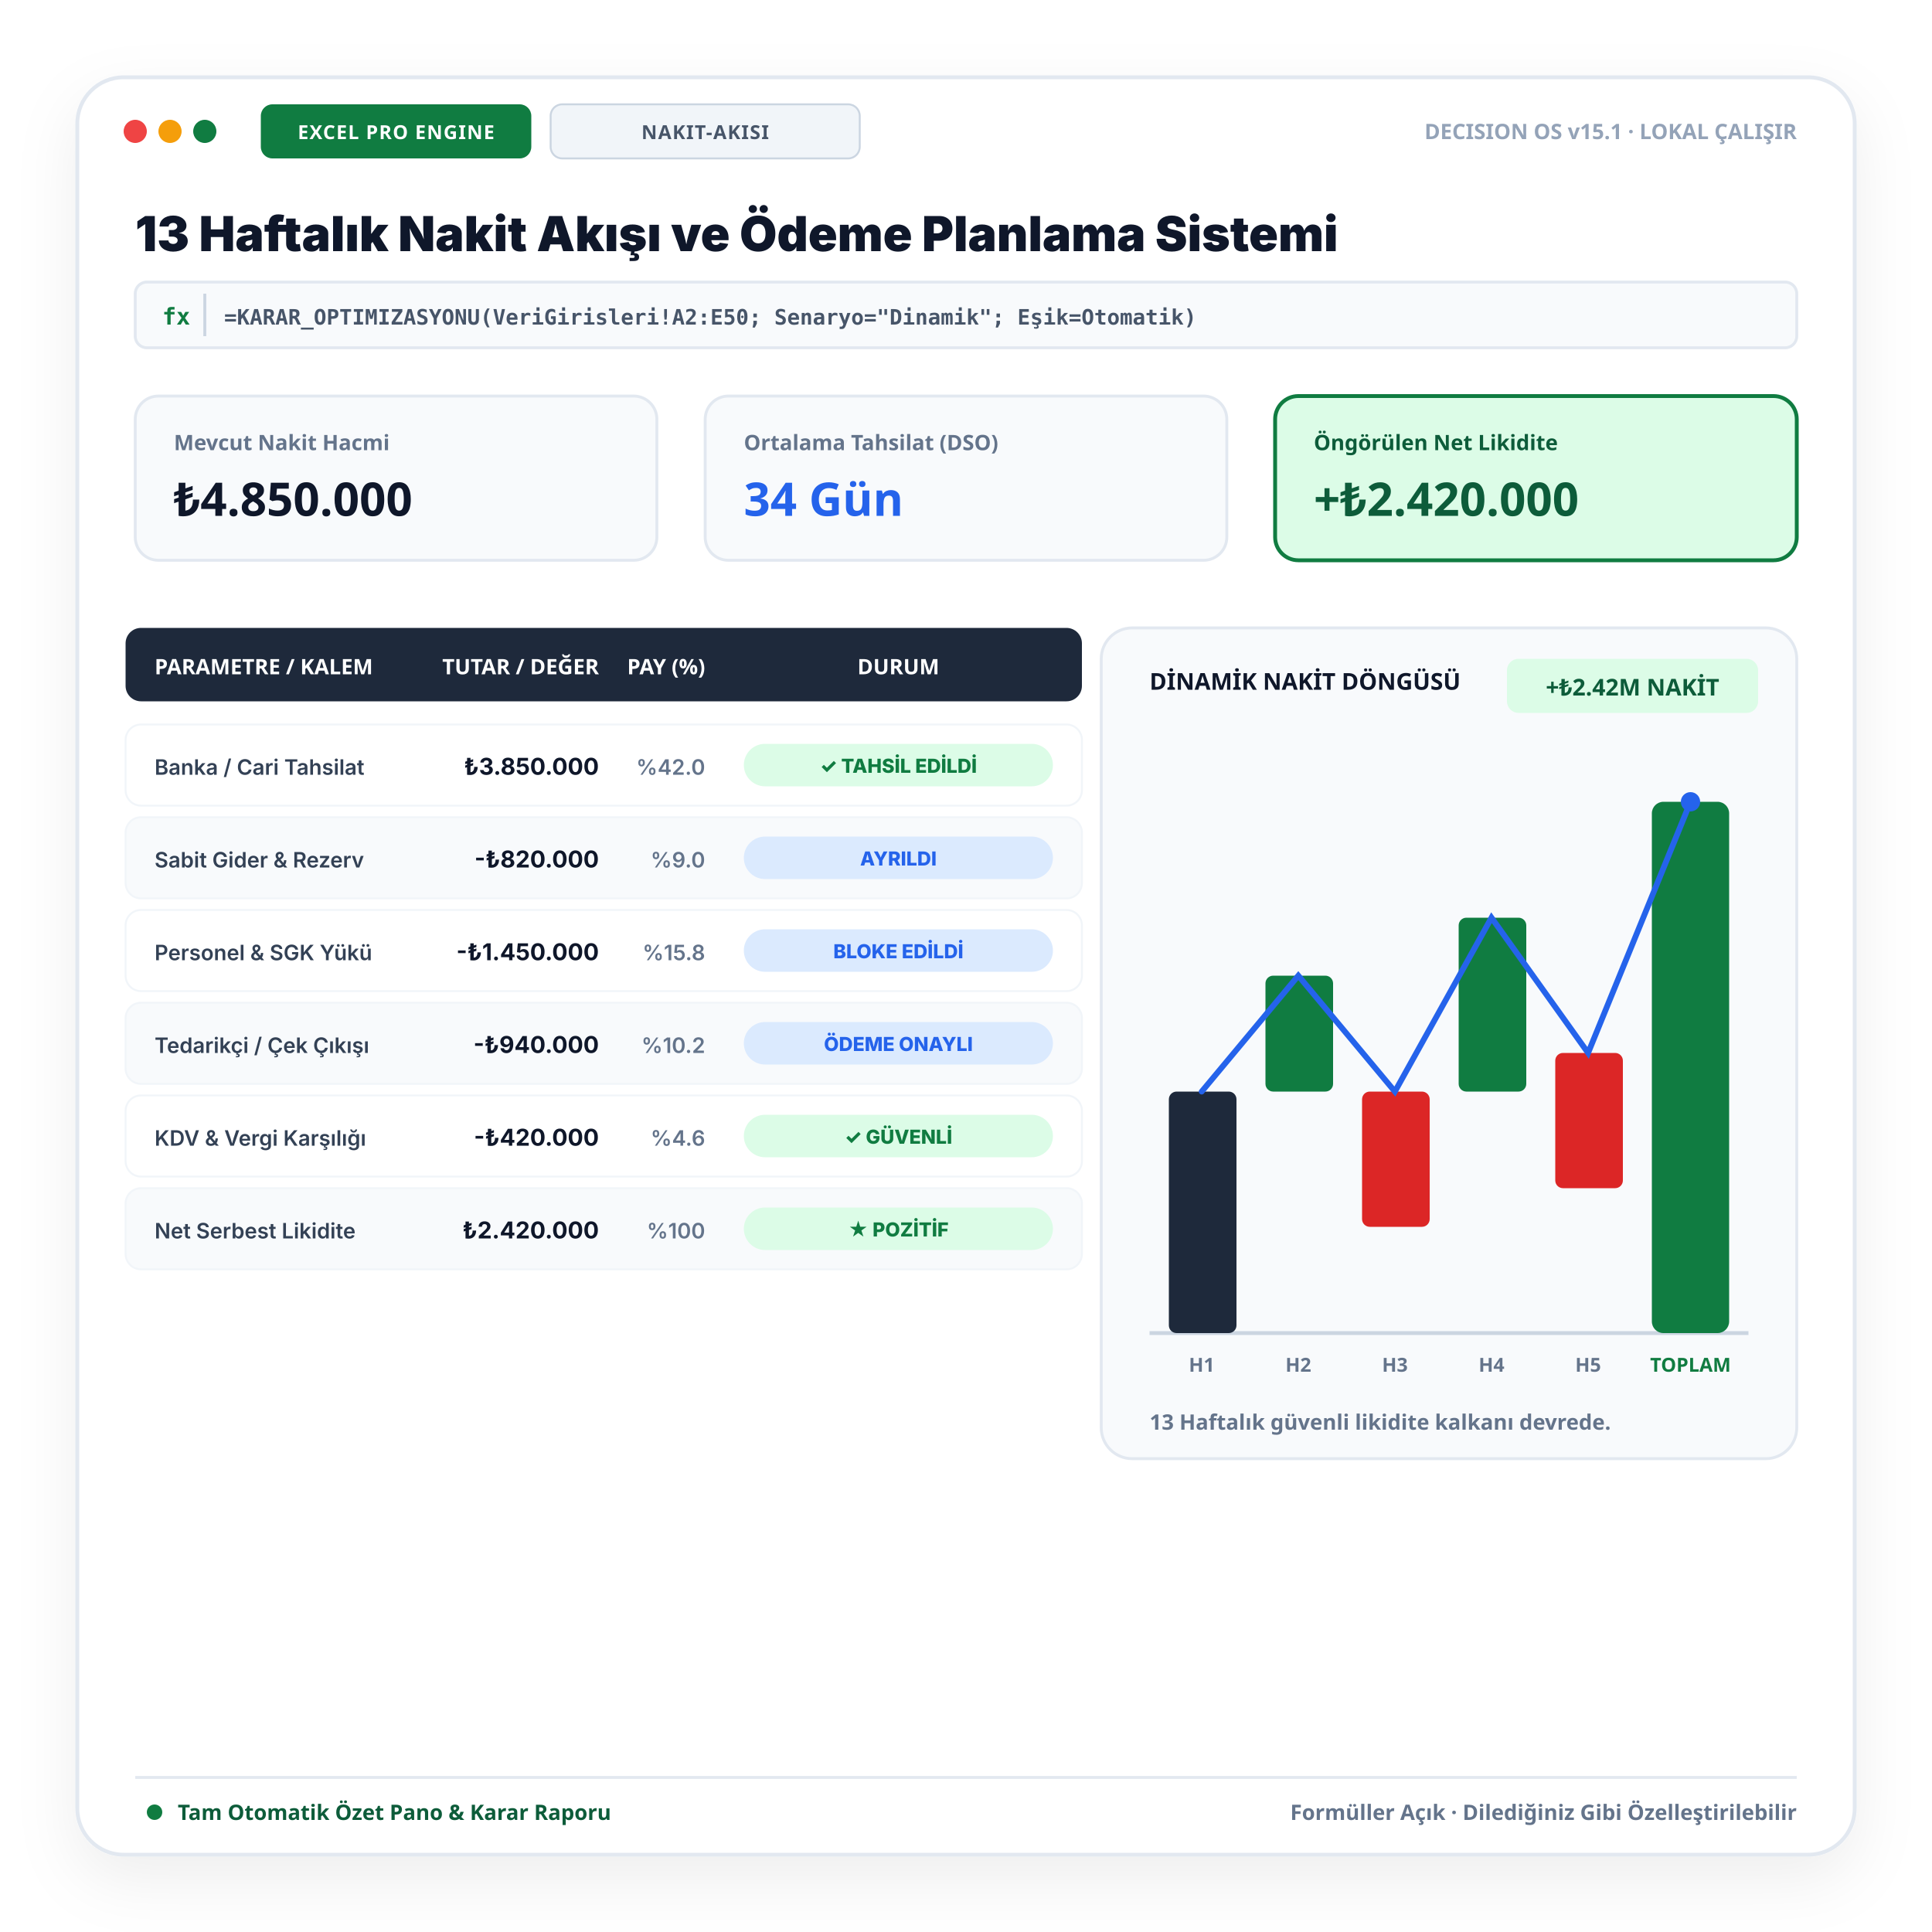
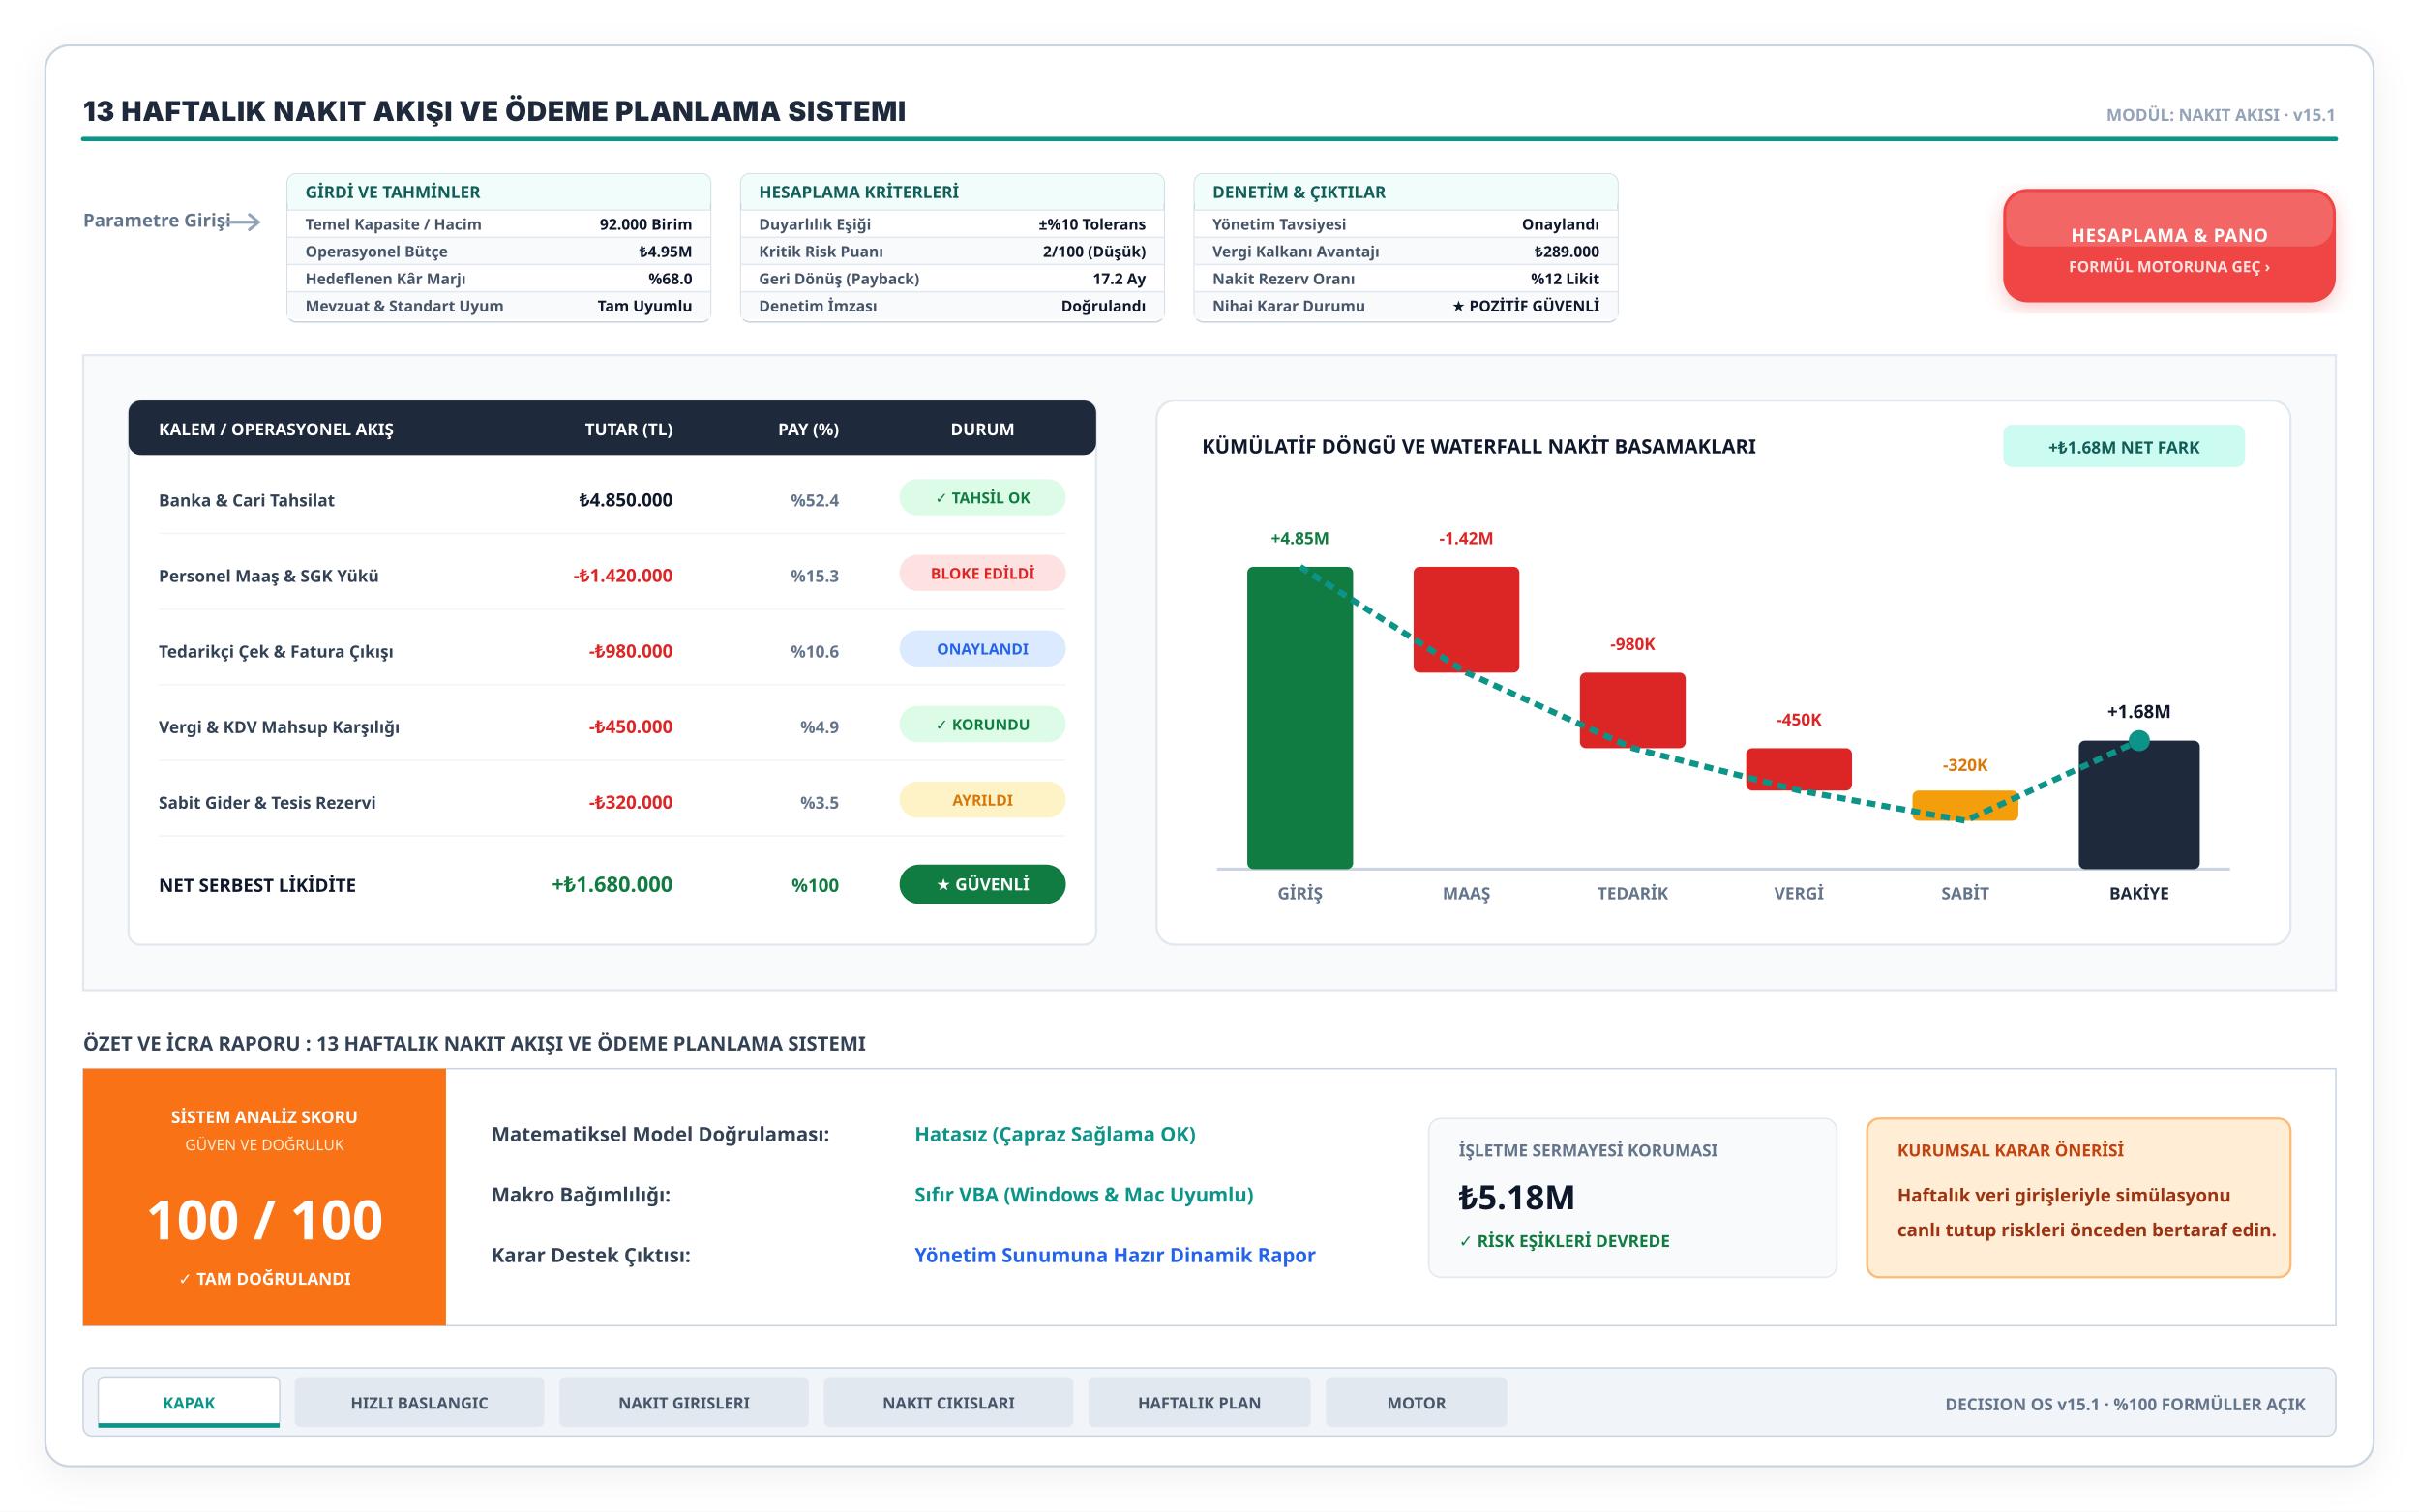
- <svg xmlns="http://www.w3.org/2000/svg" viewBox="0 0 1000 1000" width="100%" height="100%">
+ <svg xmlns="http://www.w3.org/2000/svg" viewBox="0 0 1600 1000" width="100%" height="100%">
  <defs>
-     <filter id="softCard" x="-10%" y="-10%" width="120%" height="120%">
-       <feDropShadow dx="0" dy="12" stdDeviation="16" flood-color="#0f172a" flood-opacity="0.07" />
+     <filter id="cardShadow" x="-5%" y="-5%" width="110%" height="110%">
+       <feDropShadow dx="0" dy="6" stdDeviation="12" flood-color="#0f172a" flood-opacity="0.06" />
+     </filter>
+     <filter id="btnShadow" x="-10%" y="-10%" width="120%" height="120%">
+       <feDropShadow dx="0" dy="4" stdDeviation="6" flood-color="#ef4444" flood-opacity="0.3" />
    </filter>
  </defs>
-   <rect width="1000" height="1000" fill="#ffffff" />
-   <rect x="40" y="40" width="920" height="920" rx="24" fill="#ffffff" stroke="#e2e8f0" stroke-width="2" filter="url(#softCard)" />
-   <g transform="translate(70, 68)">
-     <circle cx="0" cy="0" r="6" fill="#ef4444" />
-     <circle cx="18" cy="0" r="6" fill="#f59e0b" />
-     <circle cx="36" cy="0" r="6" fill="#107c41" />
-     <rect x="65" y="-14" width="140" height="28" rx="6" fill="#107c41" />
-     <text x="135" y="4" font-family="system-ui" font-size="10" font-weight="800" fill="#ffffff" text-anchor="middle" letter-spacing="0.5">EXCEL PRO ENGINE</text>
-     <rect x="215" y="-14" width="160" height="28" rx="6" fill="#f1f5f9" stroke="#cbd5e1" stroke-width="1" />
-     <text x="295" y="4" font-family="system-ui" font-size="10" font-weight="700" fill="#475569" text-anchor="middle" letter-spacing="0.5">NAKIT-AKISI</text>
-     <text x="860" y="4" font-family="system-ui" font-size="11" font-weight="700" fill="#94a3b8" text-anchor="end">DECISION OS v15.1 · LOKAL ÇALIŞIR</text>
-   </g>
-   <g transform="translate(70, 130)">
-     <text x="0" y="0" font-family="system-ui, -apple-system, sans-serif" font-size="25" font-weight="900" fill="#0f172a">13 Haftalık Nakit Akışı ve Ödeme Planlama Sistemi</text>
-     <rect x="0" y="16" width="860" height="34" rx="6" fill="#f8fafc" stroke="#e2e8f0" stroke-width="1.5" />
-     <text x="14" y="38" font-family="system-ui, monospace" font-size="12" font-weight="800" fill="#107c41">fx</text>
-     <line x1="36" y1="22" x2="36" y2="44" stroke="#cbd5e1" stroke-width="1.5" />
-     <text x="46" y="38" font-family="system-ui, monospace" font-size="11" font-weight="600" fill="#475569">=KARAR_OPTIMIZASYONU(VeriGirisleri!A2:E50; Senaryo="Dinamik"; Eşik=Otomatik)</text>
-   </g>
-   <g transform="translate(70, 205)">
-     <rect x="0" y="0" width="270" height="85" rx="12" fill="#f8fafc" stroke="#e2e8f0" stroke-width="1.5" />
-     <text x="20" y="28" font-family="system-ui" font-size="11" font-weight="700" fill="#64748b">Mevcut Nakit Hacmi</text>
-     <text x="20" y="62" font-family="system-ui" font-size="24" font-weight="900" fill="#0f172a">₺4.850.000</text>
-     <rect x="295" y="0" width="270" height="85" rx="12" fill="#f8fafc" stroke="#e2e8f0" stroke-width="1.5" />
-     <text x="315" y="28" font-family="system-ui" font-size="11" font-weight="700" fill="#64748b">Ortalama Tahsilat (DSO)</text>
-     <text x="315" y="62" font-family="system-ui" font-size="24" font-weight="900" fill="#2563eb">34 Gün</text>
-     <rect x="590" y="0" width="270" height="85" rx="12" fill="#dcfce7" stroke="#107c41" stroke-width="2" />
-     <text x="610" y="28" font-family="system-ui" font-size="11" font-weight="800" fill="#0d5c3a">Öngörülen Net Likidite</text>
-     <text x="610" y="62" font-family="system-ui" font-size="24" font-weight="900" fill="#0d5c3a">+₺2.420.000</text>
-   </g>
-   <rect x="65" y="325" width="495" height="38" rx="8" fill="#1e293b" />
-   <text x="80" y="349" font-family="system-ui" font-size="11" font-weight="800" fill="#ffffff">PARAMETRE / KALEM</text>
-   <text x="310" y="349" font-family="system-ui" font-size="11" font-weight="800" fill="#ffffff" text-anchor="end">TUTAR / DEĞER</text>
-   <text x="365" y="349" font-family="system-ui" font-size="11" font-weight="800" fill="#ffffff" text-anchor="end">PAY (%)</text>
-   <text x="465" y="349" font-family="system-ui" font-size="11" font-weight="800" fill="#ffffff" text-anchor="middle">DURUM</text>
-   <rect x="65" y="375" width="495" height="42" rx="8" fill="#ffffff" stroke="#f1f5f9" stroke-width="1" />
-   <text x="80" y="401" font-family="system-ui, -apple-system, sans-serif" font-size="11" font-weight="600" fill="#334155">Banka / Cari Tahsilat</text>
-   <text x="310" y="401" font-family="system-ui, -apple-system, sans-serif" font-size="12" font-weight="700" fill="#0f172a" text-anchor="end">₺3.850.000</text>
-   <text x="365" y="401" font-family="system-ui, -apple-system, sans-serif" font-size="11" font-weight="600" fill="#64748b" text-anchor="end">%42.0</text>
-   <rect x="385" y="385" width="160" height="22" rx="11" fill="#dcfce7" />
-   <text x="465" y="400" font-family="system-ui, -apple-system, sans-serif" font-size="10" font-weight="800" fill="#107c41" text-anchor="middle">✓ TAHSİL EDİLDİ</text>
-   <rect x="65" y="423" width="495" height="42" rx="8" fill="#f8fafc" stroke="#f1f5f9" stroke-width="1" />
-   <text x="80" y="449" font-family="system-ui, -apple-system, sans-serif" font-size="11" font-weight="600" fill="#334155">Sabit Gider &amp; Rezerv</text>
-   <text x="310" y="449" font-family="system-ui, -apple-system, sans-serif" font-size="12" font-weight="700" fill="#0f172a" text-anchor="end">-₺820.000</text>
-   <text x="365" y="449" font-family="system-ui, -apple-system, sans-serif" font-size="11" font-weight="600" fill="#64748b" text-anchor="end">%9.0</text>
-   <rect x="385" y="433" width="160" height="22" rx="11" fill="#dbeafe" />
-   <text x="465" y="448" font-family="system-ui, -apple-system, sans-serif" font-size="10" font-weight="800" fill="#2563eb" text-anchor="middle">AYRILDI</text>
-   <rect x="65" y="471" width="495" height="42" rx="8" fill="#ffffff" stroke="#f1f5f9" stroke-width="1" />
-   <text x="80" y="497" font-family="system-ui, -apple-system, sans-serif" font-size="11" font-weight="600" fill="#334155">Personel &amp; SGK Yükü</text>
-   <text x="310" y="497" font-family="system-ui, -apple-system, sans-serif" font-size="12" font-weight="700" fill="#0f172a" text-anchor="end">-₺1.450.000</text>
-   <text x="365" y="497" font-family="system-ui, -apple-system, sans-serif" font-size="11" font-weight="600" fill="#64748b" text-anchor="end">%15.8</text>
-   <rect x="385" y="481" width="160" height="22" rx="11" fill="#dbeafe" />
-   <text x="465" y="496" font-family="system-ui, -apple-system, sans-serif" font-size="10" font-weight="800" fill="#2563eb" text-anchor="middle">BLOKE EDİLDİ</text>
-   <rect x="65" y="519" width="495" height="42" rx="8" fill="#f8fafc" stroke="#f1f5f9" stroke-width="1" />
-   <text x="80" y="545" font-family="system-ui, -apple-system, sans-serif" font-size="11" font-weight="600" fill="#334155">Tedarikçi / Çek Çıkışı</text>
-   <text x="310" y="545" font-family="system-ui, -apple-system, sans-serif" font-size="12" font-weight="700" fill="#0f172a" text-anchor="end">-₺940.000</text>
-   <text x="365" y="545" font-family="system-ui, -apple-system, sans-serif" font-size="11" font-weight="600" fill="#64748b" text-anchor="end">%10.2</text>
-   <rect x="385" y="529" width="160" height="22" rx="11" fill="#dbeafe" />
-   <text x="465" y="544" font-family="system-ui, -apple-system, sans-serif" font-size="10" font-weight="800" fill="#2563eb" text-anchor="middle">ÖDEME ONAYLI</text>
-   <rect x="65" y="567" width="495" height="42" rx="8" fill="#ffffff" stroke="#f1f5f9" stroke-width="1" />
-   <text x="80" y="593" font-family="system-ui, -apple-system, sans-serif" font-size="11" font-weight="600" fill="#334155">KDV &amp; Vergi Karşılığı</text>
-   <text x="310" y="593" font-family="system-ui, -apple-system, sans-serif" font-size="12" font-weight="700" fill="#0f172a" text-anchor="end">-₺420.000</text>
-   <text x="365" y="593" font-family="system-ui, -apple-system, sans-serif" font-size="11" font-weight="600" fill="#64748b" text-anchor="end">%4.6</text>
-   <rect x="385" y="577" width="160" height="22" rx="11" fill="#dcfce7" />
-   <text x="465" y="592" font-family="system-ui, -apple-system, sans-serif" font-size="10" font-weight="800" fill="#107c41" text-anchor="middle">✓ GÜVENLİ</text>
-   <rect x="65" y="615" width="495" height="42" rx="8" fill="#f8fafc" stroke="#f1f5f9" stroke-width="1" />
-   <text x="80" y="641" font-family="system-ui, -apple-system, sans-serif" font-size="11" font-weight="600" fill="#334155">Net Serbest Likidite</text>
-   <text x="310" y="641" font-family="system-ui, -apple-system, sans-serif" font-size="12" font-weight="700" fill="#0f172a" text-anchor="end">₺2.420.000</text>
-   <text x="365" y="641" font-family="system-ui, -apple-system, sans-serif" font-size="11" font-weight="600" fill="#64748b" text-anchor="end">%100</text>
-   <rect x="385" y="625" width="160" height="22" rx="11" fill="#dcfce7" />
-   <text x="465" y="640" font-family="system-ui, -apple-system, sans-serif" font-size="10" font-weight="800" fill="#107c41" text-anchor="middle">★ POZİTİF</text>
-   <g transform="translate(570, 325)">
-     <rect width="360" height="430" rx="16" fill="#f8fafc" stroke="#e2e8f0" stroke-width="1.5" />
-     <text x="25" y="32" font-family="system-ui" font-size="12" font-weight="800" fill="#0f172a">DİNAMİK NAKİT DÖNGÜSÜ</text>
-     <rect x="210" y="16" width="130" height="28" rx="6" fill="#dcfce7" />
-     <text x="275" y="35" font-family="system-ui" font-size="12" font-weight="900" fill="#0d5c3a" text-anchor="middle">+₺2.42M NAKİT</text>
-     <line x1="25" y1="365" x2="335" y2="365" stroke="#cbd5e1" stroke-width="2" />
-     <rect x="35" y="240" width="35" height="125" rx="4" fill="#1e293b" />
-     <text x="52" y="385" font-family="system-ui" font-size="10" font-weight="700" fill="#64748b" text-anchor="middle">H1</text>
-     <rect x="85" y="180" width="35" height="60" rx="4" fill="#107c41" />
-     <text x="102" y="385" font-family="system-ui" font-size="10" font-weight="700" fill="#64748b" text-anchor="middle">H2</text>
-     <rect x="135" y="240" width="35" height="70" rx="4" fill="#dc2626" />
-     <text x="152" y="385" font-family="system-ui" font-size="10" font-weight="700" fill="#64748b" text-anchor="middle">H3</text>
-     <rect x="185" y="150" width="35" height="90" rx="4" fill="#107c41" />
-     <text x="202" y="385" font-family="system-ui" font-size="10" font-weight="700" fill="#64748b" text-anchor="middle">H4</text>
-     <rect x="235" y="220" width="35" height="70" rx="4" fill="#dc2626" />
-     <text x="252" y="385" font-family="system-ui" font-size="10" font-weight="700" fill="#64748b" text-anchor="middle">H5</text>
-     <rect x="285" y="90" width="40" height="275" rx="6" fill="#107c41" />
-     <text x="305" y="385" font-family="system-ui" font-size="10" font-weight="800" fill="#107c41" text-anchor="middle">TOPLAM</text>
-     <path d="M 52 240 L 102 180 L 152 240 L 202 150 L 252 220 L 305 90" fill="none" stroke="#2563eb" stroke-width="3" stroke-linecap="round" />
-     <circle cx="305" cy="90" r="5" fill="#2563eb" />
-     <text x="25" y="415" font-family="system-ui" font-size="11" font-weight="600" fill="#64748b">13 Haftalık güvenli likidite kalkanı devrede.</text>
-   </g>
-   <g transform="translate(70, 920)">
-     <line x1="0" y1="0" x2="860" y2="0" stroke="#e2e8f0" stroke-width="1.5" />
-     <circle cx="10" cy="18" r="4" fill="#107c41" />
-     <text x="22" y="22" font-family="system-ui" font-size="11" font-weight="700" fill="#0d5c3a">Tam Otomatik Özet Pano &amp; Karar Raporu</text>
-     <text x="860" y="22" font-family="system-ui" font-size="11" font-weight="600" fill="#64748b" text-anchor="end">Formüller Açık · Dilediğiniz Gibi Özelleştirilebilir</text>
+   <rect width="1600" height="1000" fill="#ffffff" />
+   <rect x="30" y="30" width="1540" height="940" rx="16" fill="#ffffff" stroke="#cbd5e1" stroke-width="1.5" filter="url(#cardShadow)" />
+   <g transform="translate(55, 60)">
+     <text x="0" y="20" font-family="system-ui, -apple-system, sans-serif" font-size="18" font-weight="900" fill="#1e293b" letter-spacing="0.5">13 HAFTALIK NAKIT AKIŞI VE ÖDEME PLANLAMA SISTEMI</text>
+     <text x="1490" y="20" font-family="system-ui" font-size="11" font-weight="700" fill="#94a3b8" text-anchor="end">MODÜL: NAKIT AKISI · v15.1</text>
+     <line x1="0" y1="32" x2="1490" y2="32" stroke="#0d9488" stroke-width="3" stroke-linecap="round" />
+   </g>
+   <g transform="translate(55, 115)">
+     <text x="0" y="35" font-family="system-ui, sans-serif" font-size="12" font-weight="700" fill="#64748b">Parametre Girişi</text>
+     <path d="M 95 32 L 115 32 M 110 27 L 116 32 L 110 37" stroke="#94a3b8" stroke-width="2" fill="none" stroke-linecap="round" />
+     <g transform="translate(135, 0)">
+       <rect width="280" height="98" rx="6" fill="#ffffff" stroke="#cbd5e1" stroke-width="1" />
+       <rect width="280" height="24" rx="6" fill="#f0fdfa" />
+       <text x="12" y="16" font-family="system-ui" font-size="11" font-weight="800" fill="#115e59">GİRDİ VE TAHMİNLER</text>
+       <rect x="0" y="24" width="280" height="18" fill="#ffffff" />
+       <line x1="0" y1="24" x2="280" y2="24" stroke="#e2e8f0" stroke-width="1" />
+       <text x="12" y="37" font-family="system-ui" font-size="10" font-weight="600" fill="#475569">Temel Kapasite / Hacim</text>
+       <text x="268" y="37" font-family="system-ui" font-size="10" font-weight="700" fill="#0f172a" text-anchor="end">92.000 Birim</text>
+       <rect x="0" y="42" width="280" height="18" fill="#f8fafc" />
+       <line x1="0" y1="42" x2="280" y2="42" stroke="#e2e8f0" stroke-width="1" />
+       <text x="12" y="55" font-family="system-ui" font-size="10" font-weight="600" fill="#475569">Operasyonel Bütçe</text>
+       <text x="268" y="55" font-family="system-ui" font-size="10" font-weight="700" fill="#0f172a" text-anchor="end">₺4.95M</text>
+       <rect x="0" y="60" width="280" height="18" fill="#ffffff" />
+       <line x1="0" y1="60" x2="280" y2="60" stroke="#e2e8f0" stroke-width="1" />
+       <text x="12" y="73" font-family="system-ui" font-size="10" font-weight="600" fill="#475569">Hedeflenen Kâr Marjı</text>
+       <text x="268" y="73" font-family="system-ui" font-size="10" font-weight="700" fill="#0f172a" text-anchor="end">%68.0</text>
+       <rect x="0" y="78" width="280" height="18" fill="#f8fafc" />
+       <line x1="0" y1="78" x2="280" y2="78" stroke="#e2e8f0" stroke-width="1" />
+       <text x="12" y="91" font-family="system-ui" font-size="10" font-weight="600" fill="#475569">Mevzuat &amp; Standart Uyum</text>
+       <text x="268" y="91" font-family="system-ui" font-size="10" font-weight="700" fill="#0f172a" text-anchor="end">Tam Uyumlu</text>
+     </g>
+     <g transform="translate(435, 0)">
+       <rect width="280" height="98" rx="6" fill="#ffffff" stroke="#cbd5e1" stroke-width="1" />
+       <rect width="280" height="24" rx="6" fill="#f0fdfa" />
+       <text x="12" y="16" font-family="system-ui" font-size="11" font-weight="800" fill="#115e59">HESAPLAMA KRİTERLERİ</text>
+       <rect x="0" y="24" width="280" height="18" fill="#ffffff" />
+       <line x1="0" y1="24" x2="280" y2="24" stroke="#e2e8f0" stroke-width="1" />
+       <text x="12" y="37" font-family="system-ui" font-size="10" font-weight="600" fill="#475569">Duyarlılık Eşiği</text>
+       <text x="268" y="37" font-family="system-ui" font-size="10" font-weight="700" fill="#0f172a" text-anchor="end">±%10 Tolerans</text>
+       <rect x="0" y="42" width="280" height="18" fill="#f8fafc" />
+       <line x1="0" y1="42" x2="280" y2="42" stroke="#e2e8f0" stroke-width="1" />
+       <text x="12" y="55" font-family="system-ui" font-size="10" font-weight="600" fill="#475569">Kritik Risk Puanı</text>
+       <text x="268" y="55" font-family="system-ui" font-size="10" font-weight="700" fill="#0f172a" text-anchor="end">2/100 (Düşük)</text>
+       <rect x="0" y="60" width="280" height="18" fill="#ffffff" />
+       <line x1="0" y1="60" x2="280" y2="60" stroke="#e2e8f0" stroke-width="1" />
+       <text x="12" y="73" font-family="system-ui" font-size="10" font-weight="600" fill="#475569">Geri Dönüş (Payback)</text>
+       <text x="268" y="73" font-family="system-ui" font-size="10" font-weight="700" fill="#0f172a" text-anchor="end">17.2 Ay</text>
+       <rect x="0" y="78" width="280" height="18" fill="#f8fafc" />
+       <line x1="0" y1="78" x2="280" y2="78" stroke="#e2e8f0" stroke-width="1" />
+       <text x="12" y="91" font-family="system-ui" font-size="10" font-weight="600" fill="#475569">Denetim İmzası</text>
+       <text x="268" y="91" font-family="system-ui" font-size="10" font-weight="700" fill="#0f172a" text-anchor="end">Doğrulandı</text>
+     </g>
+     <g transform="translate(735, 0)">
+       <rect width="280" height="98" rx="6" fill="#ffffff" stroke="#cbd5e1" stroke-width="1" />
+       <rect width="280" height="24" rx="6" fill="#f0fdfa" />
+       <text x="12" y="16" font-family="system-ui" font-size="11" font-weight="800" fill="#115e59">DENETİM &amp; ÇIKTILAR</text>
+       <rect x="0" y="24" width="280" height="18" fill="#ffffff" />
+       <line x1="0" y1="24" x2="280" y2="24" stroke="#e2e8f0" stroke-width="1" />
+       <text x="12" y="37" font-family="system-ui" font-size="10" font-weight="600" fill="#475569">Yönetim Tavsiyesi</text>
+       <text x="268" y="37" font-family="system-ui" font-size="10" font-weight="700" fill="#0f172a" text-anchor="end">Onaylandı</text>
+       <rect x="0" y="42" width="280" height="18" fill="#f8fafc" />
+       <line x1="0" y1="42" x2="280" y2="42" stroke="#e2e8f0" stroke-width="1" />
+       <text x="12" y="55" font-family="system-ui" font-size="10" font-weight="600" fill="#475569">Vergi Kalkanı Avantajı</text>
+       <text x="268" y="55" font-family="system-ui" font-size="10" font-weight="700" fill="#0f172a" text-anchor="end">₺289.000</text>
+       <rect x="0" y="60" width="280" height="18" fill="#ffffff" />
+       <line x1="0" y1="60" x2="280" y2="60" stroke="#e2e8f0" stroke-width="1" />
+       <text x="12" y="73" font-family="system-ui" font-size="10" font-weight="600" fill="#475569">Nakit Rezerv Oranı</text>
+       <text x="268" y="73" font-family="system-ui" font-size="10" font-weight="700" fill="#0f172a" text-anchor="end">%12 Likit</text>
+       <rect x="0" y="78" width="280" height="18" fill="#f8fafc" />
+       <line x1="0" y1="78" x2="280" y2="78" stroke="#e2e8f0" stroke-width="1" />
+       <text x="12" y="91" font-family="system-ui" font-size="10" font-weight="600" fill="#475569">Nihai Karar Durumu</text>
+       <text x="268" y="91" font-family="system-ui" font-size="10" font-weight="700" fill="#0f172a" text-anchor="end">★ POZİTİF GÜVENLİ</text>
+     </g>
+     <g transform="translate(1270, 10)" filter="url(#btnShadow)">
+       <rect width="220" height="75" rx="16" fill="#ef4444" />
+       <rect x="2" y="2" width="216" height="36" rx="14" fill="#ffffff" fill-opacity="0.18" />
+       <text x="110" y="35" font-family="system-ui, sans-serif" font-size="12" font-weight="900" fill="#ffffff" text-anchor="middle" letter-spacing="0.5">HESAPLAMA &amp; PANO</text>
+       <text x="110" y="55" font-family="system-ui, sans-serif" font-size="10" font-weight="700" fill="#fee2e2" text-anchor="middle">FORMÜL MOTORUNA GEÇ ›</text>
+     </g>
+   </g>
+   <g transform="translate(55, 235)">
+     <rect width="1490" height="420" fill="#f8fafc" stroke="#e2e8f0" stroke-width="1.5" />
+     <g transform="translate(30, 30)">
+       <rect width="640" height="360" rx="8" fill="#ffffff" stroke="#e2e8f0" stroke-width="1.5" />
+       <rect width="640" height="36" rx="8" fill="#1e293b" />
+       <text x="20" y="23" font-family="system-ui" font-size="11" font-weight="800" fill="#ffffff">KALEM / OPERASYONEL AKIŞ</text>
+       <text x="360" y="23" font-family="system-ui" font-size="11" font-weight="800" fill="#ffffff" text-anchor="end">TUTAR (TL)</text>
+       <text x="470" y="23" font-family="system-ui" font-size="11" font-weight="800" fill="#ffffff" text-anchor="end">PAY (%)</text>
+       <text x="565" y="23" font-family="system-ui" font-size="11" font-weight="800" fill="#ffffff" text-anchor="middle">DURUM</text>
+       <text x="20" y="70" font-family="system-ui" font-size="11" font-weight="700" fill="#334155">Banka &amp; Cari Tahsilat</text>
+       <text x="360" y="70" font-family="system-ui" font-size="12" font-weight="800" fill="#0f172a" text-anchor="end">₺4.850.000</text>
+       <text x="470" y="70" font-family="system-ui" font-size="11" font-weight="600" fill="#64748b" text-anchor="end">%52.4</text>
+       <rect x="510" y="52" width="110" height="24" rx="12" fill="#dcfce7" />
+       <text x="565" y="68" font-family="system-ui" font-size="10" font-weight="800" fill="#107c41" text-anchor="middle">✓ TAHSİL OK</text>
+       <line x1="20" y1="88" x2="620" y2="88" stroke="#f1f5f9" stroke-width="1" />
+       <text x="20" y="120" font-family="system-ui" font-size="11" font-weight="700" fill="#334155">Personel Maaş &amp; SGK Yükü</text>
+       <text x="360" y="120" font-family="system-ui" font-size="12" font-weight="800" fill="#dc2626" text-anchor="end">-₺1.420.000</text>
+       <text x="470" y="120" font-family="system-ui" font-size="11" font-weight="600" fill="#64748b" text-anchor="end">%15.3</text>
+       <rect x="510" y="102" width="110" height="24" rx="12" fill="#fee2e2" />
+       <text x="565" y="118" font-family="system-ui" font-size="10" font-weight="800" fill="#dc2626" text-anchor="middle">BLOKE EDİLDİ</text>
+       <line x1="20" y1="138" x2="620" y2="138" stroke="#f1f5f9" stroke-width="1" />
+       <text x="20" y="170" font-family="system-ui" font-size="11" font-weight="700" fill="#334155">Tedarikçi Çek &amp; Fatura Çıkışı</text>
+       <text x="360" y="170" font-family="system-ui" font-size="12" font-weight="800" fill="#dc2626" text-anchor="end">-₺980.000</text>
+       <text x="470" y="170" font-family="system-ui" font-size="11" font-weight="600" fill="#64748b" text-anchor="end">%10.6</text>
+       <rect x="510" y="152" width="110" height="24" rx="12" fill="#dbeafe" />
+       <text x="565" y="168" font-family="system-ui" font-size="10" font-weight="800" fill="#2563eb" text-anchor="middle">ONAYLANDI</text>
+       <line x1="20" y1="188" x2="620" y2="188" stroke="#f1f5f9" stroke-width="1" />
+       <text x="20" y="220" font-family="system-ui" font-size="11" font-weight="700" fill="#334155">Vergi &amp; KDV Mahsup Karşılığı</text>
+       <text x="360" y="220" font-family="system-ui" font-size="12" font-weight="800" fill="#dc2626" text-anchor="end">-₺450.000</text>
+       <text x="470" y="220" font-family="system-ui" font-size="11" font-weight="600" fill="#64748b" text-anchor="end">%4.9</text>
+       <rect x="510" y="202" width="110" height="24" rx="12" fill="#dcfce7" />
+       <text x="565" y="218" font-family="system-ui" font-size="10" font-weight="800" fill="#107c41" text-anchor="middle">✓ KORUNDU</text>
+       <line x1="20" y1="238" x2="620" y2="238" stroke="#f1f5f9" stroke-width="1" />
+       <text x="20" y="270" font-family="system-ui" font-size="11" font-weight="700" fill="#334155">Sabit Gider &amp; Tesis Rezervi</text>
+       <text x="360" y="270" font-family="system-ui" font-size="12" font-weight="800" fill="#dc2626" text-anchor="end">-₺320.000</text>
+       <text x="470" y="270" font-family="system-ui" font-size="11" font-weight="600" fill="#64748b" text-anchor="end">%3.5</text>
+       <rect x="510" y="252" width="110" height="24" rx="12" fill="#fef3c7" />
+       <text x="565" y="268" font-family="system-ui" font-size="10" font-weight="800" fill="#d97706" text-anchor="middle">AYRILDI</text>
+       <line x1="20" y1="288" x2="620" y2="288" stroke="#f1f5f9" stroke-width="1" />
+       <text x="20" y="325" font-family="system-ui" font-size="12" font-weight="900" fill="#0f172a">NET SERBEST LİKİDİTE</text>
+       <text x="360" y="325" font-family="system-ui" font-size="14" font-weight="900" fill="#107c41" text-anchor="end">+₺1.680.000</text>
+       <text x="470" y="325" font-family="system-ui" font-size="12" font-weight="800" fill="#107c41" text-anchor="end">%100</text>
+       <rect x="510" y="307" width="110" height="26" rx="13" fill="#107c41" />
+       <text x="565" y="324" font-family="system-ui" font-size="11" font-weight="900" fill="#ffffff" text-anchor="middle">★ GÜVENLİ</text>
+     </g>
+     <g transform="translate(710, 30)">
+       <rect width="750" height="360" rx="12" fill="#ffffff" stroke="#e2e8f0" stroke-width="1.5" />
+       <text x="30" y="35" font-family="system-ui" font-size="13" font-weight="800" fill="#0f172a">KÜMÜLATİF DÖNGÜ VE WATERFALL NAKİT BASAMAKLARI</text>
+       <rect x="560" y="16" width="160" height="28" rx="6" fill="#ccfbf1" />
+       <text x="640" y="35" font-family="system-ui" font-size="11" font-weight="800" fill="#115e59" text-anchor="middle">+₺1.68M NET FARK</text>
+       <line x1="40" y1="310" x2="710" y2="310" stroke="#cbd5e1" stroke-width="2" />
+       <rect x="60" y="110" width="70" height="200" rx="4" fill="#107c41" />
+       <text x="95" y="95" font-family="system-ui" font-size="11" font-weight="800" fill="#107c41" text-anchor="middle">+4.85M</text>
+       <text x="95" y="330" font-family="system-ui" font-size="11" font-weight="700" fill="#64748b" text-anchor="middle">GİRİŞ</text>
+       <rect x="170" y="110" width="70" height="70" rx="4" fill="#dc2626" />
+       <text x="205" y="95" font-family="system-ui" font-size="11" font-weight="800" fill="#dc2626" text-anchor="middle">-1.42M</text>
+       <text x="205" y="330" font-family="system-ui" font-size="11" font-weight="700" fill="#64748b" text-anchor="middle">MAAŞ</text>
+       <rect x="280" y="180" width="70" height="50" rx="4" fill="#dc2626" />
+       <text x="315" y="165" font-family="system-ui" font-size="11" font-weight="800" fill="#dc2626" text-anchor="middle">-980K</text>
+       <text x="315" y="330" font-family="system-ui" font-size="11" font-weight="700" fill="#64748b" text-anchor="middle">TEDARİK</text>
+       <rect x="390" y="230" width="70" height="28" rx="4" fill="#dc2626" />
+       <text x="425" y="215" font-family="system-ui" font-size="11" font-weight="800" fill="#dc2626" text-anchor="middle">-450K</text>
+       <text x="425" y="330" font-family="system-ui" font-size="11" font-weight="700" fill="#64748b" text-anchor="middle">VERGİ</text>
+       <rect x="500" y="258" width="70" height="20" rx="4" fill="#f59e0b" />
+       <text x="535" y="245" font-family="system-ui" font-size="11" font-weight="800" fill="#d97706" text-anchor="middle">-320K</text>
+       <text x="535" y="330" font-family="system-ui" font-size="11" font-weight="700" fill="#64748b" text-anchor="middle">SABİT</text>
+       <rect x="610" y="225" width="80" height="85" rx="4" fill="#1e293b" />
+       <text x="650" y="210" font-family="system-ui" font-size="12" font-weight="900" fill="#0f172a" text-anchor="middle">+1.68M</text>
+       <text x="650" y="330" font-family="system-ui" font-size="11" font-weight="800" fill="#1e293b" text-anchor="middle">BAKİYE</text>
+       <path d="M 95 110 L 205 180 L 315 230 L 425 258 L 535 278 L 650 225" fill="none" stroke="#0d9488" stroke-width="4" stroke-dasharray="6 4" />
+       <circle cx="650" cy="225" r="7" fill="#0d9488" />
+     </g>
+   </g>
+   <g transform="translate(55, 675)">
+     <text x="0" y="20" font-family="system-ui" font-size="13" font-weight="800" fill="#334155">ÖZET VE İCRA RAPORU : 13 HAFTALIK NAKIT AKIŞI VE ÖDEME PLANLAMA SISTEMI</text>
+     <rect x="0" y="32" width="1490" height="170" fill="#ffffff" stroke="#cbd5e1" stroke-width="1" />
+     <rect x="0" y="32" width="240" height="170" fill="#f97316" />
+     <text x="120" y="68" font-family="system-ui" font-size="11" font-weight="800" fill="#ffffff" text-anchor="middle">SİSTEM ANALİZ SKORU</text>
+     <text x="120" y="86" font-family="system-ui" font-size="10" fill="#ffedd5" text-anchor="middle">GÜVEN VE DOĞRULUK</text>
+     <text x="120" y="145" font-family="system-ui" font-size="36" font-weight="900" fill="#ffffff" text-anchor="middle">100 / 100</text>
+     <text x="120" y="175" font-family="system-ui" font-size="11" font-weight="700" fill="#ffffff" text-anchor="middle">✓ TAM DOĞRULANDI</text>
+     <g transform="translate(270, 55)">
+       <text x="0" y="25" font-family="system-ui" font-size="13" font-weight="700" fill="#334155">Matematiksel Model Doğrulaması:</text>
+       <text x="280" y="25" font-family="system-ui" font-size="13" font-weight="800" fill="#0d9488">Hatasız (Çapraz Sağlama OK)</text>
+       <text x="0" y="65" font-family="system-ui" font-size="13" font-weight="700" fill="#334155">Makro Bağımlılığı:</text>
+       <text x="280" y="65" font-family="system-ui" font-size="13" font-weight="800" fill="#0d9488">Sıfır VBA (Windows &amp; Mac Uyumlu)</text>
+       <text x="0" y="105" font-family="system-ui" font-size="13" font-weight="700" fill="#334155">Karar Destek Çıktısı:</text>
+       <text x="280" y="105" font-family="system-ui" font-size="13" font-weight="800" fill="#2563eb">Yönetim Sunumuna Hazır Dinamik Rapor</text>
+       <rect x="620" y="10" width="270" height="105" rx="8" fill="#f8fafc" stroke="#e2e8f0" stroke-width="1" />
+       <text x="640" y="35" font-family="system-ui" font-size="11" font-weight="700" fill="#64748b">İŞLETME SERMAYESİ KORUMASI</text>
+       <text x="640" y="70" font-family="system-ui" font-size="22" font-weight="900" fill="#0f172a">₺5.18M</text>
+       <text x="640" y="95" font-family="system-ui" font-size="11" font-weight="800" fill="#107c41">✓ RİSK EŞİKLERİ DEVREDE</text>
+       <rect x="910" y="10" width="280" height="105" rx="8" fill="#ffedd5" stroke="#fdba74" stroke-width="1.5" />
+       <text x="930" y="35" font-family="system-ui" font-size="11" font-weight="800" fill="#c2410c">KURUMSAL KARAR ÖNERİSİ</text>
+       <text x="930" y="65" font-family="system-ui" font-size="12" font-weight="800" fill="#9a3412">Haftalık veri girişleriyle simülasyonu</text>
+       <text x="930" y="88" font-family="system-ui" font-size="12" font-weight="800" fill="#9a3412">canlı tutup riskleri önceden bertaraf edin.</text>
+     </g>
+   </g>
+   <g transform="translate(55, 905)">
+     <rect width="1490" height="45" rx="6" fill="#f1f5f9" stroke="#cbd5e1" stroke-width="1" />
+     <rect x="10" y="6" width="120" height="33" rx="4" fill="#ffffff" stroke="#cbd5e1" stroke-width="1" />
+     <line x1="10" y1="38" x2="130" y2="38" stroke="#0d9488" stroke-width="3" />
+     <text x="70" y="27" font-family="system-ui" font-size="10.5" font-weight="800" fill="#0d9488" text-anchor="middle">KAPAK</text>
+     <rect x="140" y="6" width="165" height="33" rx="4" fill="#e2e8f0" />
+     <text x="222.5" y="27" font-family="system-ui" font-size="10.5" font-weight="700" fill="#475569" text-anchor="middle">HIZLI BASLANGIC</text>
+     <rect x="315" y="6" width="165" height="33" rx="4" fill="#e2e8f0" />
+     <text x="397.5" y="27" font-family="system-ui" font-size="10.5" font-weight="700" fill="#475569" text-anchor="middle">NAKIT GIRISLERI</text>
+     <rect x="490" y="6" width="165" height="33" rx="4" fill="#e2e8f0" />
+     <text x="572.5" y="27" font-family="system-ui" font-size="10.5" font-weight="700" fill="#475569" text-anchor="middle">NAKIT CIKISLARI</text>
+     <rect x="665" y="6" width="147" height="33" rx="4" fill="#e2e8f0" />
+     <text x="738.5" y="27" font-family="system-ui" font-size="10.5" font-weight="700" fill="#475569" text-anchor="middle">HAFTALIK PLAN</text>
+     <rect x="822" y="6" width="120" height="33" rx="4" fill="#e2e8f0" />
+     <text x="882" y="27" font-family="system-ui" font-size="10.5" font-weight="700" fill="#475569" text-anchor="middle">MOTOR</text>
+     <text x="1470" y="28" font-family="system-ui" font-size="11" font-weight="800" fill="#64748b" text-anchor="end">DECISION OS v15.1 · %100 FORMÜLLER AÇIK</text>
  </g>
</svg>
